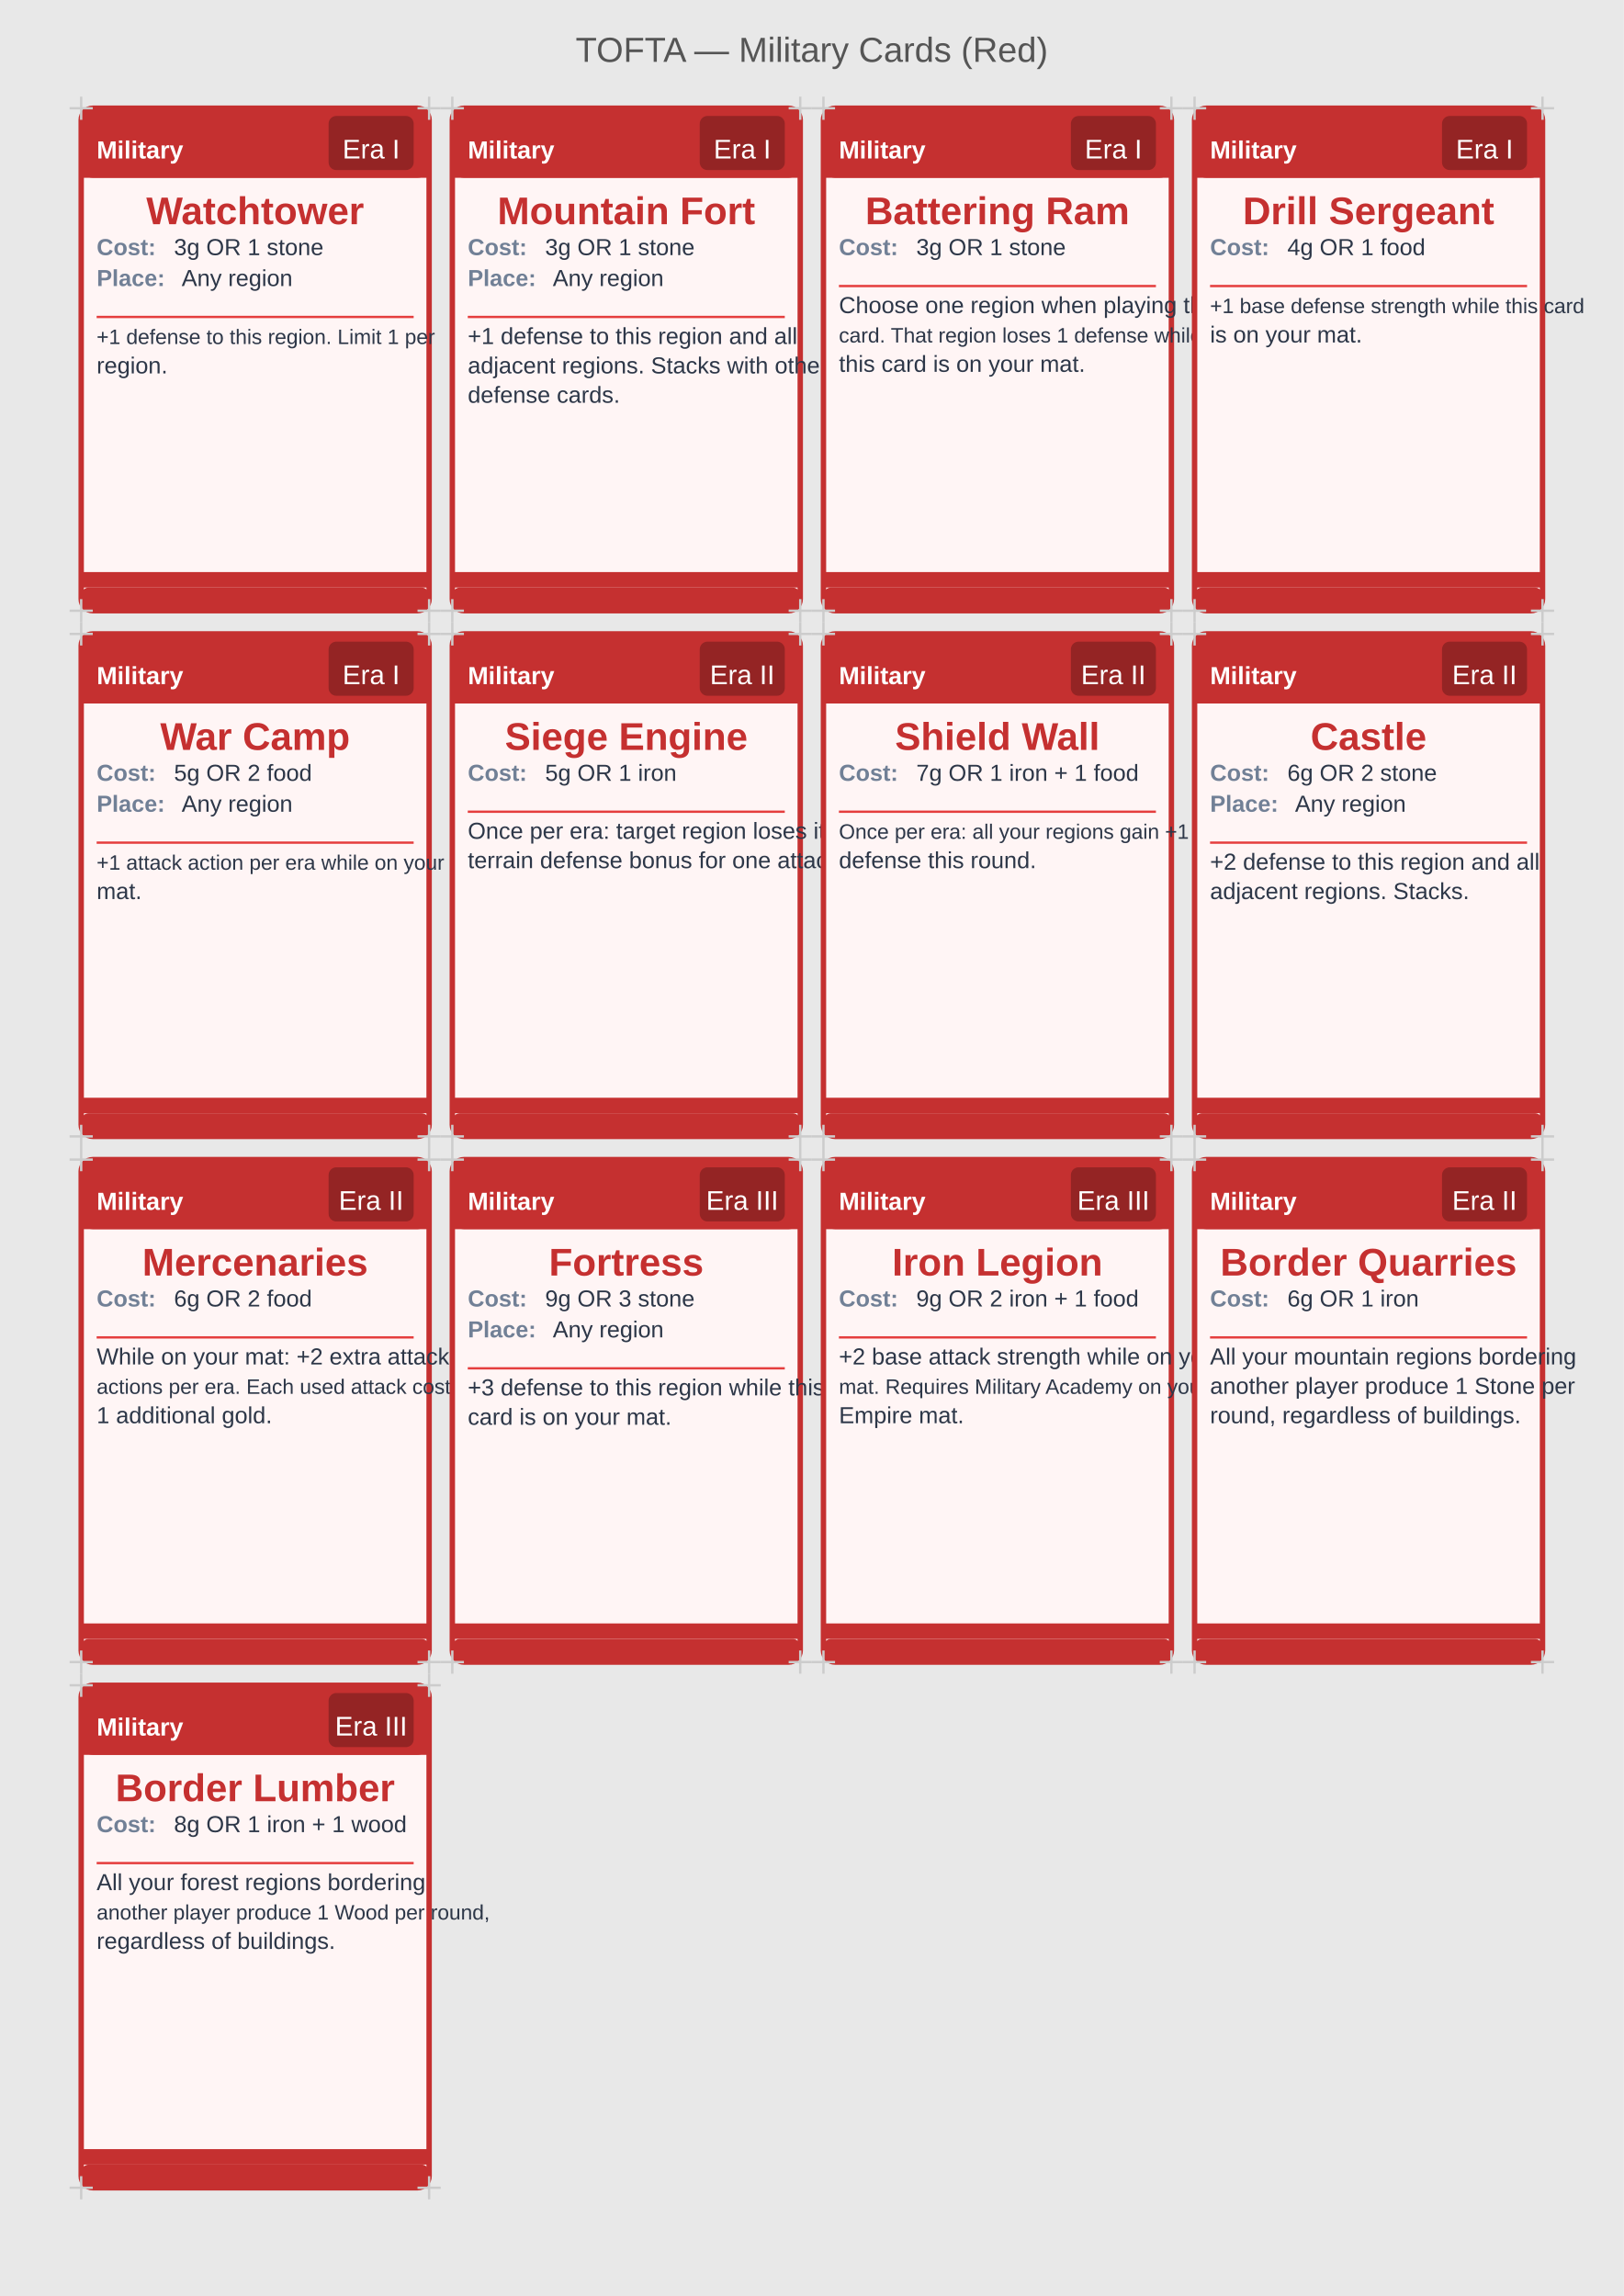
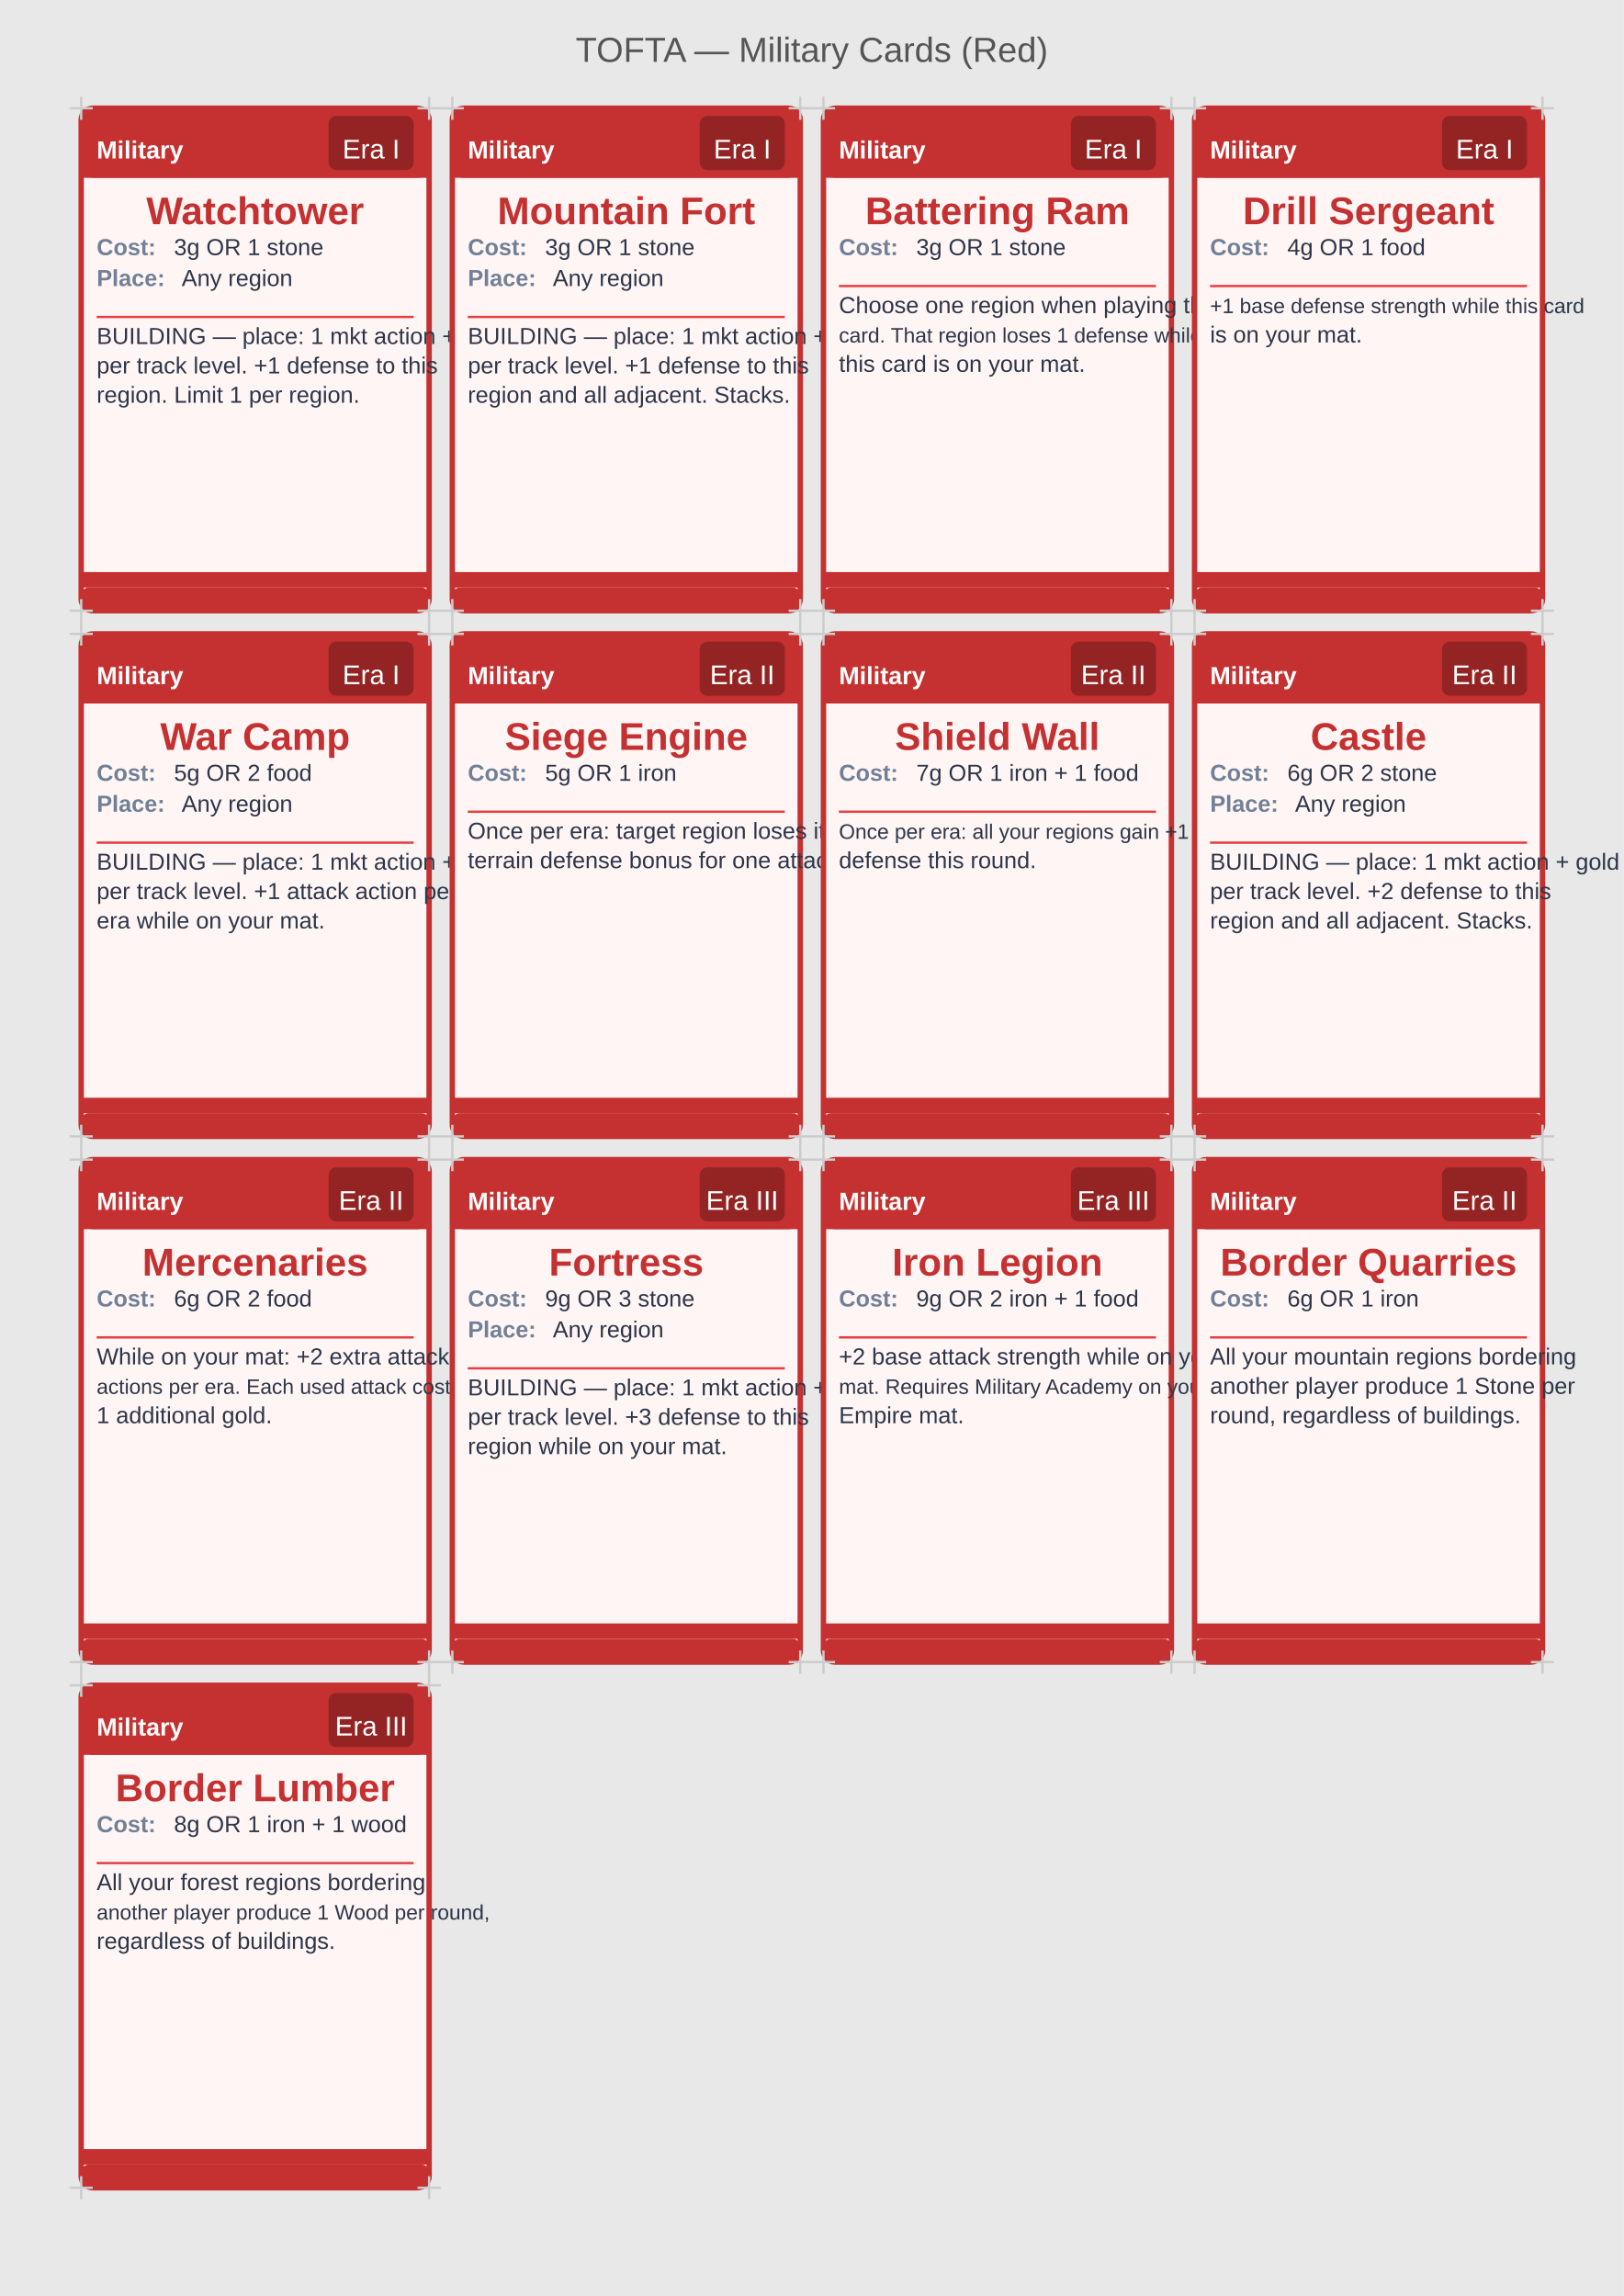
<svg xmlns="http://www.w3.org/2000/svg" viewBox="0 0 210 297" width="210mm" height="297mm">
  <rect width="210" height="297" fill="#e8e8e8" />
  <text x="105" y="8" font-size="4.5" fill="#555" text-anchor="middle" font-family="Arial">TOFTA — Military Cards (Red)</text>
  <rect x="10.5" y="14.0" width="45" height="65" fill="#fff5f5" stroke="#c53030" stroke-width="0.7" rx="1.5" />
  <rect x="10.5" y="14.0" width="45" height="9" fill="#c53030" rx="1.5" />
  <rect x="10.5" y="19.0" width="45" height="4" fill="#c53030" />
  <text x="12.5" y="20.5" font-size="3.2" font-weight="bold" fill="white" font-family="Arial">Military</text>
  <rect x="42.5" y="15.0" width="11" height="7" fill="rgba(0,0,0,0.25)" rx="1" />
  <text x="48.0" y="20.5" font-size="3.5" fill="white" text-anchor="middle" font-family="Arial">Era I</text>
  <text x="33.0" y="29.0" font-size="5" font-weight="bold" fill="#c53030" text-anchor="middle" font-family="Arial">Watchtower</text>
  <text x="12.5" y="33.0" font-size="3" fill="#718096" font-family="Arial" font-weight="bold">Cost: </text>
  <text x="22.5" y="33.0" font-size="3" fill="#2d3748" font-family="Arial">3g OR 1 stone</text>
  <text x="12.5" y="37.0" font-size="3" fill="#718096" font-family="Arial" font-weight="bold">Place: </text>
  <text x="23.5" y="37.0" font-size="3" fill="#2d3748" font-family="Arial">Any region</text>
  <line x1="12.5" y1="41.0" x2="53.5" y2="41.0" stroke="#e53e3e" stroke-width="0.3" />
-   <text x="12.5" y="44.5" font-size="2.7" fill="#2d3748" font-family="Arial">+1 defense to this region. Limit 1 per</text>
-   <text x="12.5" y="48.3" font-size="3.0" fill="#2d3748" font-family="Arial">region.</text>
+   <text x="12.5" y="44.5" font-size="3.0" fill="#2d3748" font-family="Arial">BUILDING — place: 1 mkt action + gold</text>
+   <text x="12.5" y="48.3" font-size="3.0" fill="#2d3748" font-family="Arial">per track level. +1 defense to this</text>
+   <text x="12.5" y="52.1" font-size="3.0" fill="#2d3748" font-family="Arial">region. Limit 1 per region.</text>
  <rect x="10.5" y="76.0" width="45" height="3" fill="#c53030" rx="1" />
  <rect x="10.5" y="74.0" width="45" height="2" fill="#c53030" />
  <line x1="9.0" y1="14.0" x2="12.0" y2="14.0" stroke="#ccc" stroke-width="0.3" />
  <line x1="10.5" y1="12.5" x2="10.5" y2="15.5" stroke="#ccc" stroke-width="0.3" />
  <line x1="54.0" y1="14.0" x2="57.0" y2="14.0" stroke="#ccc" stroke-width="0.3" />
  <line x1="55.5" y1="12.5" x2="55.5" y2="15.5" stroke="#ccc" stroke-width="0.3" />
  <line x1="9.0" y1="79.0" x2="12.0" y2="79.0" stroke="#ccc" stroke-width="0.3" />
  <line x1="10.5" y1="77.5" x2="10.5" y2="80.5" stroke="#ccc" stroke-width="0.3" />
  <line x1="54.0" y1="79.0" x2="57.0" y2="79.0" stroke="#ccc" stroke-width="0.3" />
  <line x1="55.5" y1="77.5" x2="55.5" y2="80.5" stroke="#ccc" stroke-width="0.3" />
  <rect x="58.5" y="14.0" width="45" height="65" fill="#fff5f5" stroke="#c53030" stroke-width="0.7" rx="1.5" />
  <rect x="58.5" y="14.0" width="45" height="9" fill="#c53030" rx="1.5" />
  <rect x="58.5" y="19.0" width="45" height="4" fill="#c53030" />
  <text x="60.5" y="20.5" font-size="3.2" font-weight="bold" fill="white" font-family="Arial">Military</text>
  <rect x="90.5" y="15.0" width="11" height="7" fill="rgba(0,0,0,0.25)" rx="1" />
  <text x="96.0" y="20.5" font-size="3.5" fill="white" text-anchor="middle" font-family="Arial">Era I</text>
  <text x="81.0" y="29.0" font-size="5" font-weight="bold" fill="#c53030" text-anchor="middle" font-family="Arial">Mountain Fort</text>
  <text x="60.5" y="33.0" font-size="3" fill="#718096" font-family="Arial" font-weight="bold">Cost: </text>
  <text x="70.5" y="33.0" font-size="3" fill="#2d3748" font-family="Arial">3g OR 1 stone</text>
  <text x="60.5" y="37.0" font-size="3" fill="#718096" font-family="Arial" font-weight="bold">Place: </text>
  <text x="71.5" y="37.0" font-size="3" fill="#2d3748" font-family="Arial">Any region</text>
  <line x1="60.5" y1="41.0" x2="101.5" y2="41.0" stroke="#e53e3e" stroke-width="0.3" />
-   <text x="60.5" y="44.5" font-size="3.0" fill="#2d3748" font-family="Arial">+1 defense to this region and all</text>
-   <text x="60.5" y="48.3" font-size="3.0" fill="#2d3748" font-family="Arial">adjacent regions. Stacks with other</text>
-   <text x="60.5" y="52.1" font-size="3.0" fill="#2d3748" font-family="Arial">defense cards.</text>
+   <text x="60.5" y="44.5" font-size="3.0" fill="#2d3748" font-family="Arial">BUILDING — place: 1 mkt action + gold</text>
+   <text x="60.5" y="48.3" font-size="3.0" fill="#2d3748" font-family="Arial">per track level. +1 defense to this</text>
+   <text x="60.5" y="52.1" font-size="3.0" fill="#2d3748" font-family="Arial">region and all adjacent. Stacks.</text>
  <rect x="58.5" y="76.0" width="45" height="3" fill="#c53030" rx="1" />
  <rect x="58.5" y="74.0" width="45" height="2" fill="#c53030" />
  <line x1="57.0" y1="14.0" x2="60.0" y2="14.0" stroke="#ccc" stroke-width="0.3" />
  <line x1="58.5" y1="12.5" x2="58.5" y2="15.5" stroke="#ccc" stroke-width="0.3" />
  <line x1="102.0" y1="14.0" x2="105.0" y2="14.0" stroke="#ccc" stroke-width="0.3" />
  <line x1="103.5" y1="12.5" x2="103.5" y2="15.5" stroke="#ccc" stroke-width="0.3" />
  <line x1="57.0" y1="79.0" x2="60.0" y2="79.0" stroke="#ccc" stroke-width="0.3" />
  <line x1="58.5" y1="77.5" x2="58.5" y2="80.5" stroke="#ccc" stroke-width="0.3" />
  <line x1="102.0" y1="79.0" x2="105.0" y2="79.0" stroke="#ccc" stroke-width="0.3" />
  <line x1="103.5" y1="77.5" x2="103.5" y2="80.5" stroke="#ccc" stroke-width="0.3" />
  <rect x="106.5" y="14.0" width="45" height="65" fill="#fff5f5" stroke="#c53030" stroke-width="0.7" rx="1.5" />
  <rect x="106.5" y="14.0" width="45" height="9" fill="#c53030" rx="1.5" />
  <rect x="106.5" y="19.0" width="45" height="4" fill="#c53030" />
  <text x="108.5" y="20.5" font-size="3.2" font-weight="bold" fill="white" font-family="Arial">Military</text>
  <rect x="138.5" y="15.0" width="11" height="7" fill="rgba(0,0,0,0.25)" rx="1" />
  <text x="144.0" y="20.5" font-size="3.5" fill="white" text-anchor="middle" font-family="Arial">Era I</text>
  <text x="129.0" y="29.0" font-size="5" font-weight="bold" fill="#c53030" text-anchor="middle" font-family="Arial">Battering Ram</text>
  <text x="108.5" y="33.0" font-size="3" fill="#718096" font-family="Arial" font-weight="bold">Cost: </text>
  <text x="118.5" y="33.0" font-size="3" fill="#2d3748" font-family="Arial">3g OR 1 stone</text>
  <line x1="108.5" y1="37.0" x2="149.5" y2="37.0" stroke="#e53e3e" stroke-width="0.3" />
  <text x="108.5" y="40.5" font-size="3.0" fill="#2d3748" font-family="Arial">Choose one region when playing this</text>
  <text x="108.5" y="44.3" font-size="2.7" fill="#2d3748" font-family="Arial">card. That region loses 1 defense while</text>
  <text x="108.5" y="48.1" font-size="3.0" fill="#2d3748" font-family="Arial">this card is on your mat.</text>
  <rect x="106.5" y="76.0" width="45" height="3" fill="#c53030" rx="1" />
  <rect x="106.5" y="74.0" width="45" height="2" fill="#c53030" />
  <line x1="105.0" y1="14.0" x2="108.0" y2="14.0" stroke="#ccc" stroke-width="0.3" />
  <line x1="106.5" y1="12.5" x2="106.5" y2="15.5" stroke="#ccc" stroke-width="0.3" />
  <line x1="150.0" y1="14.0" x2="153.0" y2="14.0" stroke="#ccc" stroke-width="0.3" />
  <line x1="151.5" y1="12.5" x2="151.5" y2="15.5" stroke="#ccc" stroke-width="0.3" />
  <line x1="105.0" y1="79.0" x2="108.0" y2="79.0" stroke="#ccc" stroke-width="0.3" />
  <line x1="106.5" y1="77.5" x2="106.5" y2="80.5" stroke="#ccc" stroke-width="0.3" />
  <line x1="150.0" y1="79.0" x2="153.0" y2="79.0" stroke="#ccc" stroke-width="0.3" />
  <line x1="151.5" y1="77.5" x2="151.5" y2="80.5" stroke="#ccc" stroke-width="0.3" />
  <rect x="154.5" y="14.0" width="45" height="65" fill="#fff5f5" stroke="#c53030" stroke-width="0.7" rx="1.5" />
  <rect x="154.5" y="14.0" width="45" height="9" fill="#c53030" rx="1.5" />
  <rect x="154.5" y="19.0" width="45" height="4" fill="#c53030" />
  <text x="156.5" y="20.5" font-size="3.2" font-weight="bold" fill="white" font-family="Arial">Military</text>
  <rect x="186.5" y="15.0" width="11" height="7" fill="rgba(0,0,0,0.25)" rx="1" />
  <text x="192.0" y="20.5" font-size="3.5" fill="white" text-anchor="middle" font-family="Arial">Era I</text>
  <text x="177.0" y="29.0" font-size="5" font-weight="bold" fill="#c53030" text-anchor="middle" font-family="Arial">Drill Sergeant</text>
  <text x="156.5" y="33.0" font-size="3" fill="#718096" font-family="Arial" font-weight="bold">Cost: </text>
  <text x="166.5" y="33.0" font-size="3" fill="#2d3748" font-family="Arial">4g OR 1 food</text>
  <line x1="156.5" y1="37.0" x2="197.5" y2="37.0" stroke="#e53e3e" stroke-width="0.3" />
  <text x="156.5" y="40.5" font-size="2.7" fill="#2d3748" font-family="Arial">+1 base defense strength while this card</text>
  <text x="156.5" y="44.3" font-size="3.0" fill="#2d3748" font-family="Arial">is on your mat.</text>
  <rect x="154.5" y="76.0" width="45" height="3" fill="#c53030" rx="1" />
  <rect x="154.5" y="74.0" width="45" height="2" fill="#c53030" />
  <line x1="153.0" y1="14.0" x2="156.0" y2="14.0" stroke="#ccc" stroke-width="0.3" />
  <line x1="154.5" y1="12.5" x2="154.5" y2="15.5" stroke="#ccc" stroke-width="0.3" />
  <line x1="198.0" y1="14.0" x2="201.0" y2="14.0" stroke="#ccc" stroke-width="0.3" />
  <line x1="199.5" y1="12.5" x2="199.5" y2="15.5" stroke="#ccc" stroke-width="0.3" />
  <line x1="153.0" y1="79.0" x2="156.0" y2="79.0" stroke="#ccc" stroke-width="0.3" />
  <line x1="154.5" y1="77.5" x2="154.5" y2="80.5" stroke="#ccc" stroke-width="0.3" />
  <line x1="198.0" y1="79.0" x2="201.0" y2="79.0" stroke="#ccc" stroke-width="0.3" />
  <line x1="199.5" y1="77.5" x2="199.5" y2="80.5" stroke="#ccc" stroke-width="0.3" />
  <rect x="10.5" y="82.0" width="45" height="65" fill="#fff5f5" stroke="#c53030" stroke-width="0.7" rx="1.5" />
  <rect x="10.5" y="82.0" width="45" height="9" fill="#c53030" rx="1.5" />
  <rect x="10.5" y="87.0" width="45" height="4" fill="#c53030" />
  <text x="12.5" y="88.5" font-size="3.2" font-weight="bold" fill="white" font-family="Arial">Military</text>
  <rect x="42.5" y="83.0" width="11" height="7" fill="rgba(0,0,0,0.25)" rx="1" />
  <text x="48.0" y="88.5" font-size="3.5" fill="white" text-anchor="middle" font-family="Arial">Era I</text>
  <text x="33.0" y="97.0" font-size="5" font-weight="bold" fill="#c53030" text-anchor="middle" font-family="Arial">War Camp</text>
  <text x="12.5" y="101.0" font-size="3" fill="#718096" font-family="Arial" font-weight="bold">Cost: </text>
  <text x="22.5" y="101.0" font-size="3" fill="#2d3748" font-family="Arial">5g OR 2 food</text>
  <text x="12.5" y="105.0" font-size="3" fill="#718096" font-family="Arial" font-weight="bold">Place: </text>
  <text x="23.5" y="105.0" font-size="3" fill="#2d3748" font-family="Arial">Any region</text>
  <line x1="12.5" y1="109.0" x2="53.5" y2="109.0" stroke="#e53e3e" stroke-width="0.3" />
-   <text x="12.5" y="112.5" font-size="2.7" fill="#2d3748" font-family="Arial">+1 attack action per era while on your</text>
-   <text x="12.5" y="116.3" font-size="3.0" fill="#2d3748" font-family="Arial">mat.</text>
+   <text x="12.5" y="112.5" font-size="3.0" fill="#2d3748" font-family="Arial">BUILDING — place: 1 mkt action + gold</text>
+   <text x="12.5" y="116.3" font-size="3.0" fill="#2d3748" font-family="Arial">per track level. +1 attack action per</text>
+   <text x="12.5" y="120.1" font-size="3.0" fill="#2d3748" font-family="Arial">era while on your mat.</text>
  <rect x="10.5" y="144.0" width="45" height="3" fill="#c53030" rx="1" />
  <rect x="10.5" y="142.0" width="45" height="2" fill="#c53030" />
  <line x1="9.0" y1="82.0" x2="12.0" y2="82.0" stroke="#ccc" stroke-width="0.3" />
  <line x1="10.5" y1="80.5" x2="10.5" y2="83.5" stroke="#ccc" stroke-width="0.3" />
  <line x1="54.0" y1="82.0" x2="57.0" y2="82.0" stroke="#ccc" stroke-width="0.3" />
  <line x1="55.5" y1="80.5" x2="55.5" y2="83.5" stroke="#ccc" stroke-width="0.3" />
  <line x1="9.0" y1="147.0" x2="12.0" y2="147.0" stroke="#ccc" stroke-width="0.3" />
  <line x1="10.5" y1="145.5" x2="10.5" y2="148.5" stroke="#ccc" stroke-width="0.3" />
  <line x1="54.0" y1="147.0" x2="57.0" y2="147.0" stroke="#ccc" stroke-width="0.3" />
  <line x1="55.5" y1="145.5" x2="55.5" y2="148.5" stroke="#ccc" stroke-width="0.3" />
  <rect x="58.5" y="82.0" width="45" height="65" fill="#fff5f5" stroke="#c53030" stroke-width="0.7" rx="1.5" />
  <rect x="58.5" y="82.0" width="45" height="9" fill="#c53030" rx="1.5" />
  <rect x="58.5" y="87.0" width="45" height="4" fill="#c53030" />
  <text x="60.5" y="88.5" font-size="3.2" font-weight="bold" fill="white" font-family="Arial">Military</text>
  <rect x="90.5" y="83.0" width="11" height="7" fill="rgba(0,0,0,0.25)" rx="1" />
  <text x="96.0" y="88.5" font-size="3.5" fill="white" text-anchor="middle" font-family="Arial">Era II</text>
  <text x="81.0" y="97.0" font-size="5" font-weight="bold" fill="#c53030" text-anchor="middle" font-family="Arial">Siege Engine</text>
  <text x="60.5" y="101.0" font-size="3" fill="#718096" font-family="Arial" font-weight="bold">Cost: </text>
  <text x="70.5" y="101.0" font-size="3" fill="#2d3748" font-family="Arial">5g OR 1 iron</text>
  <line x1="60.5" y1="105.0" x2="101.5" y2="105.0" stroke="#e53e3e" stroke-width="0.3" />
  <text x="60.5" y="108.5" font-size="3.0" fill="#2d3748" font-family="Arial">Once per era: target region loses its</text>
  <text x="60.5" y="112.3" font-size="3.0" fill="#2d3748" font-family="Arial">terrain defense bonus for one attack.</text>
  <rect x="58.5" y="144.0" width="45" height="3" fill="#c53030" rx="1" />
  <rect x="58.5" y="142.0" width="45" height="2" fill="#c53030" />
  <line x1="57.0" y1="82.0" x2="60.0" y2="82.0" stroke="#ccc" stroke-width="0.3" />
  <line x1="58.5" y1="80.5" x2="58.5" y2="83.5" stroke="#ccc" stroke-width="0.3" />
  <line x1="102.0" y1="82.0" x2="105.0" y2="82.0" stroke="#ccc" stroke-width="0.3" />
  <line x1="103.5" y1="80.5" x2="103.5" y2="83.5" stroke="#ccc" stroke-width="0.3" />
  <line x1="57.0" y1="147.0" x2="60.0" y2="147.0" stroke="#ccc" stroke-width="0.3" />
  <line x1="58.5" y1="145.5" x2="58.5" y2="148.5" stroke="#ccc" stroke-width="0.3" />
  <line x1="102.0" y1="147.0" x2="105.0" y2="147.0" stroke="#ccc" stroke-width="0.3" />
  <line x1="103.5" y1="145.5" x2="103.5" y2="148.5" stroke="#ccc" stroke-width="0.3" />
  <rect x="106.5" y="82.0" width="45" height="65" fill="#fff5f5" stroke="#c53030" stroke-width="0.7" rx="1.5" />
  <rect x="106.5" y="82.0" width="45" height="9" fill="#c53030" rx="1.5" />
  <rect x="106.5" y="87.0" width="45" height="4" fill="#c53030" />
  <text x="108.5" y="88.5" font-size="3.2" font-weight="bold" fill="white" font-family="Arial">Military</text>
  <rect x="138.5" y="83.0" width="11" height="7" fill="rgba(0,0,0,0.25)" rx="1" />
  <text x="144.0" y="88.5" font-size="3.5" fill="white" text-anchor="middle" font-family="Arial">Era II</text>
  <text x="129.0" y="97.0" font-size="5" font-weight="bold" fill="#c53030" text-anchor="middle" font-family="Arial">Shield Wall</text>
  <text x="108.5" y="101.0" font-size="3" fill="#718096" font-family="Arial" font-weight="bold">Cost: </text>
  <text x="118.5" y="101.0" font-size="3" fill="#2d3748" font-family="Arial">7g OR 1 iron + 1 food</text>
  <line x1="108.5" y1="105.0" x2="149.5" y2="105.0" stroke="#e53e3e" stroke-width="0.3" />
  <text x="108.5" y="108.5" font-size="2.7" fill="#2d3748" font-family="Arial">Once per era: all your regions gain +1</text>
  <text x="108.5" y="112.3" font-size="3.0" fill="#2d3748" font-family="Arial">defense this round.</text>
  <rect x="106.5" y="144.0" width="45" height="3" fill="#c53030" rx="1" />
  <rect x="106.5" y="142.0" width="45" height="2" fill="#c53030" />
  <line x1="105.0" y1="82.0" x2="108.0" y2="82.0" stroke="#ccc" stroke-width="0.3" />
  <line x1="106.5" y1="80.5" x2="106.5" y2="83.5" stroke="#ccc" stroke-width="0.3" />
  <line x1="150.0" y1="82.0" x2="153.0" y2="82.0" stroke="#ccc" stroke-width="0.3" />
  <line x1="151.5" y1="80.5" x2="151.5" y2="83.5" stroke="#ccc" stroke-width="0.3" />
  <line x1="105.0" y1="147.0" x2="108.0" y2="147.0" stroke="#ccc" stroke-width="0.3" />
  <line x1="106.5" y1="145.5" x2="106.5" y2="148.5" stroke="#ccc" stroke-width="0.3" />
  <line x1="150.0" y1="147.0" x2="153.0" y2="147.0" stroke="#ccc" stroke-width="0.3" />
  <line x1="151.5" y1="145.5" x2="151.5" y2="148.5" stroke="#ccc" stroke-width="0.3" />
  <rect x="154.5" y="82.0" width="45" height="65" fill="#fff5f5" stroke="#c53030" stroke-width="0.7" rx="1.5" />
  <rect x="154.5" y="82.0" width="45" height="9" fill="#c53030" rx="1.5" />
  <rect x="154.5" y="87.0" width="45" height="4" fill="#c53030" />
  <text x="156.5" y="88.5" font-size="3.2" font-weight="bold" fill="white" font-family="Arial">Military</text>
  <rect x="186.5" y="83.0" width="11" height="7" fill="rgba(0,0,0,0.25)" rx="1" />
  <text x="192.0" y="88.5" font-size="3.5" fill="white" text-anchor="middle" font-family="Arial">Era II</text>
  <text x="177.0" y="97.0" font-size="5" font-weight="bold" fill="#c53030" text-anchor="middle" font-family="Arial">Castle</text>
  <text x="156.5" y="101.0" font-size="3" fill="#718096" font-family="Arial" font-weight="bold">Cost: </text>
  <text x="166.5" y="101.0" font-size="3" fill="#2d3748" font-family="Arial">6g OR 2 stone</text>
  <text x="156.5" y="105.0" font-size="3" fill="#718096" font-family="Arial" font-weight="bold">Place: </text>
  <text x="167.5" y="105.0" font-size="3" fill="#2d3748" font-family="Arial">Any region</text>
  <line x1="156.5" y1="109.0" x2="197.5" y2="109.0" stroke="#e53e3e" stroke-width="0.3" />
-   <text x="156.5" y="112.5" font-size="3.0" fill="#2d3748" font-family="Arial">+2 defense to this region and all</text>
-   <text x="156.5" y="116.3" font-size="3.0" fill="#2d3748" font-family="Arial">adjacent regions. Stacks.</text>
+   <text x="156.5" y="112.5" font-size="3.0" fill="#2d3748" font-family="Arial">BUILDING — place: 1 mkt action + gold</text>
+   <text x="156.5" y="116.3" font-size="3.0" fill="#2d3748" font-family="Arial">per track level. +2 defense to this</text>
+   <text x="156.5" y="120.1" font-size="3.0" fill="#2d3748" font-family="Arial">region and all adjacent. Stacks.</text>
  <rect x="154.5" y="144.0" width="45" height="3" fill="#c53030" rx="1" />
  <rect x="154.5" y="142.0" width="45" height="2" fill="#c53030" />
  <line x1="153.0" y1="82.0" x2="156.0" y2="82.0" stroke="#ccc" stroke-width="0.3" />
  <line x1="154.5" y1="80.5" x2="154.5" y2="83.5" stroke="#ccc" stroke-width="0.3" />
  <line x1="198.0" y1="82.0" x2="201.0" y2="82.0" stroke="#ccc" stroke-width="0.3" />
  <line x1="199.5" y1="80.5" x2="199.5" y2="83.5" stroke="#ccc" stroke-width="0.3" />
  <line x1="153.0" y1="147.0" x2="156.0" y2="147.0" stroke="#ccc" stroke-width="0.3" />
  <line x1="154.5" y1="145.5" x2="154.5" y2="148.5" stroke="#ccc" stroke-width="0.3" />
  <line x1="198.0" y1="147.0" x2="201.0" y2="147.0" stroke="#ccc" stroke-width="0.3" />
  <line x1="199.5" y1="145.5" x2="199.5" y2="148.5" stroke="#ccc" stroke-width="0.3" />
  <rect x="10.5" y="150.0" width="45" height="65" fill="#fff5f5" stroke="#c53030" stroke-width="0.7" rx="1.5" />
  <rect x="10.5" y="150.0" width="45" height="9" fill="#c53030" rx="1.5" />
  <rect x="10.5" y="155.0" width="45" height="4" fill="#c53030" />
  <text x="12.5" y="156.5" font-size="3.2" font-weight="bold" fill="white" font-family="Arial">Military</text>
  <rect x="42.5" y="151.0" width="11" height="7" fill="rgba(0,0,0,0.25)" rx="1" />
  <text x="48.0" y="156.5" font-size="3.5" fill="white" text-anchor="middle" font-family="Arial">Era II</text>
  <text x="33.0" y="165.0" font-size="5" font-weight="bold" fill="#c53030" text-anchor="middle" font-family="Arial">Mercenaries</text>
  <text x="12.5" y="169.0" font-size="3" fill="#718096" font-family="Arial" font-weight="bold">Cost: </text>
  <text x="22.5" y="169.0" font-size="3" fill="#2d3748" font-family="Arial">6g OR 2 food</text>
  <line x1="12.5" y1="173.0" x2="53.5" y2="173.0" stroke="#e53e3e" stroke-width="0.3" />
  <text x="12.5" y="176.5" font-size="3.0" fill="#2d3748" font-family="Arial">While on your mat: +2 extra attack</text>
  <text x="12.5" y="180.3" font-size="2.7" fill="#2d3748" font-family="Arial">actions per era. Each used attack costs</text>
  <text x="12.5" y="184.1" font-size="3.0" fill="#2d3748" font-family="Arial">1 additional gold.</text>
  <rect x="10.5" y="212.0" width="45" height="3" fill="#c53030" rx="1" />
  <rect x="10.5" y="210.0" width="45" height="2" fill="#c53030" />
  <line x1="9.0" y1="150.0" x2="12.0" y2="150.0" stroke="#ccc" stroke-width="0.3" />
  <line x1="10.5" y1="148.5" x2="10.5" y2="151.5" stroke="#ccc" stroke-width="0.3" />
  <line x1="54.0" y1="150.0" x2="57.0" y2="150.0" stroke="#ccc" stroke-width="0.3" />
  <line x1="55.5" y1="148.5" x2="55.5" y2="151.5" stroke="#ccc" stroke-width="0.3" />
  <line x1="9.0" y1="215.0" x2="12.0" y2="215.0" stroke="#ccc" stroke-width="0.3" />
  <line x1="10.5" y1="213.5" x2="10.5" y2="216.5" stroke="#ccc" stroke-width="0.3" />
  <line x1="54.0" y1="215.0" x2="57.0" y2="215.0" stroke="#ccc" stroke-width="0.3" />
  <line x1="55.5" y1="213.5" x2="55.5" y2="216.5" stroke="#ccc" stroke-width="0.3" />
  <rect x="58.5" y="150.0" width="45" height="65" fill="#fff5f5" stroke="#c53030" stroke-width="0.7" rx="1.5" />
  <rect x="58.5" y="150.0" width="45" height="9" fill="#c53030" rx="1.5" />
  <rect x="58.5" y="155.0" width="45" height="4" fill="#c53030" />
  <text x="60.5" y="156.5" font-size="3.2" font-weight="bold" fill="white" font-family="Arial">Military</text>
  <rect x="90.5" y="151.0" width="11" height="7" fill="rgba(0,0,0,0.25)" rx="1" />
  <text x="96.0" y="156.5" font-size="3.5" fill="white" text-anchor="middle" font-family="Arial">Era III</text>
  <text x="81.0" y="165.0" font-size="5" font-weight="bold" fill="#c53030" text-anchor="middle" font-family="Arial">Fortress</text>
  <text x="60.5" y="169.0" font-size="3" fill="#718096" font-family="Arial" font-weight="bold">Cost: </text>
  <text x="70.5" y="169.0" font-size="3" fill="#2d3748" font-family="Arial">9g OR 3 stone</text>
  <text x="60.5" y="173.0" font-size="3" fill="#718096" font-family="Arial" font-weight="bold">Place: </text>
  <text x="71.5" y="173.0" font-size="3" fill="#2d3748" font-family="Arial">Any region</text>
  <line x1="60.5" y1="177.0" x2="101.5" y2="177.0" stroke="#e53e3e" stroke-width="0.3" />
-   <text x="60.5" y="180.5" font-size="3.0" fill="#2d3748" font-family="Arial">+3 defense to this region while this</text>
-   <text x="60.5" y="184.3" font-size="3.0" fill="#2d3748" font-family="Arial">card is on your mat.</text>
+   <text x="60.5" y="180.5" font-size="3.0" fill="#2d3748" font-family="Arial">BUILDING — place: 1 mkt action + gold</text>
+   <text x="60.5" y="184.3" font-size="3.0" fill="#2d3748" font-family="Arial">per track level. +3 defense to this</text>
+   <text x="60.5" y="188.1" font-size="3.0" fill="#2d3748" font-family="Arial">region while on your mat.</text>
  <rect x="58.5" y="212.0" width="45" height="3" fill="#c53030" rx="1" />
  <rect x="58.5" y="210.0" width="45" height="2" fill="#c53030" />
  <line x1="57.0" y1="150.0" x2="60.0" y2="150.0" stroke="#ccc" stroke-width="0.3" />
  <line x1="58.5" y1="148.5" x2="58.5" y2="151.5" stroke="#ccc" stroke-width="0.3" />
  <line x1="102.0" y1="150.0" x2="105.0" y2="150.0" stroke="#ccc" stroke-width="0.3" />
  <line x1="103.5" y1="148.5" x2="103.5" y2="151.5" stroke="#ccc" stroke-width="0.3" />
  <line x1="57.0" y1="215.0" x2="60.0" y2="215.0" stroke="#ccc" stroke-width="0.3" />
  <line x1="58.5" y1="213.5" x2="58.5" y2="216.5" stroke="#ccc" stroke-width="0.3" />
  <line x1="102.0" y1="215.0" x2="105.0" y2="215.0" stroke="#ccc" stroke-width="0.3" />
  <line x1="103.5" y1="213.5" x2="103.5" y2="216.5" stroke="#ccc" stroke-width="0.3" />
  <rect x="106.5" y="150.0" width="45" height="65" fill="#fff5f5" stroke="#c53030" stroke-width="0.7" rx="1.5" />
  <rect x="106.5" y="150.0" width="45" height="9" fill="#c53030" rx="1.5" />
  <rect x="106.5" y="155.0" width="45" height="4" fill="#c53030" />
  <text x="108.5" y="156.5" font-size="3.2" font-weight="bold" fill="white" font-family="Arial">Military</text>
  <rect x="138.5" y="151.0" width="11" height="7" fill="rgba(0,0,0,0.25)" rx="1" />
  <text x="144.0" y="156.5" font-size="3.5" fill="white" text-anchor="middle" font-family="Arial">Era III</text>
  <text x="129.0" y="165.0" font-size="5" font-weight="bold" fill="#c53030" text-anchor="middle" font-family="Arial">Iron Legion</text>
  <text x="108.5" y="169.0" font-size="3" fill="#718096" font-family="Arial" font-weight="bold">Cost: </text>
  <text x="118.5" y="169.0" font-size="3" fill="#2d3748" font-family="Arial">9g OR 2 iron + 1 food</text>
  <line x1="108.5" y1="173.0" x2="149.5" y2="173.0" stroke="#e53e3e" stroke-width="0.3" />
  <text x="108.5" y="176.5" font-size="3.0" fill="#2d3748" font-family="Arial">+2 base attack strength while on your</text>
  <text x="108.5" y="180.3" font-size="2.7" fill="#2d3748" font-family="Arial">mat. Requires Military Academy on your</text>
  <text x="108.5" y="184.1" font-size="3.0" fill="#2d3748" font-family="Arial">Empire mat.</text>
  <rect x="106.5" y="212.0" width="45" height="3" fill="#c53030" rx="1" />
  <rect x="106.5" y="210.0" width="45" height="2" fill="#c53030" />
  <line x1="105.0" y1="150.0" x2="108.0" y2="150.0" stroke="#ccc" stroke-width="0.3" />
  <line x1="106.5" y1="148.5" x2="106.5" y2="151.5" stroke="#ccc" stroke-width="0.3" />
  <line x1="150.0" y1="150.0" x2="153.0" y2="150.0" stroke="#ccc" stroke-width="0.3" />
  <line x1="151.5" y1="148.5" x2="151.5" y2="151.5" stroke="#ccc" stroke-width="0.3" />
  <line x1="105.0" y1="215.0" x2="108.0" y2="215.0" stroke="#ccc" stroke-width="0.3" />
  <line x1="106.5" y1="213.5" x2="106.5" y2="216.5" stroke="#ccc" stroke-width="0.3" />
  <line x1="150.0" y1="215.0" x2="153.0" y2="215.0" stroke="#ccc" stroke-width="0.3" />
  <line x1="151.5" y1="213.5" x2="151.5" y2="216.5" stroke="#ccc" stroke-width="0.3" />
  <rect x="154.5" y="150.0" width="45" height="65" fill="#fff5f5" stroke="#c53030" stroke-width="0.7" rx="1.5" />
  <rect x="154.5" y="150.0" width="45" height="9" fill="#c53030" rx="1.5" />
  <rect x="154.5" y="155.0" width="45" height="4" fill="#c53030" />
  <text x="156.5" y="156.5" font-size="3.2" font-weight="bold" fill="white" font-family="Arial">Military</text>
  <rect x="186.5" y="151.0" width="11" height="7" fill="rgba(0,0,0,0.25)" rx="1" />
  <text x="192.0" y="156.5" font-size="3.5" fill="white" text-anchor="middle" font-family="Arial">Era II</text>
  <text x="177.0" y="165.0" font-size="5" font-weight="bold" fill="#c53030" text-anchor="middle" font-family="Arial">Border Quarries</text>
  <text x="156.5" y="169.0" font-size="3" fill="#718096" font-family="Arial" font-weight="bold">Cost: </text>
  <text x="166.5" y="169.0" font-size="3" fill="#2d3748" font-family="Arial">6g OR 1 iron</text>
  <line x1="156.5" y1="173.0" x2="197.5" y2="173.0" stroke="#e53e3e" stroke-width="0.3" />
  <text x="156.5" y="176.5" font-size="3.0" fill="#2d3748" font-family="Arial">All your mountain regions bordering</text>
  <text x="156.5" y="180.3" font-size="3.0" fill="#2d3748" font-family="Arial">another player produce 1 Stone per</text>
  <text x="156.5" y="184.1" font-size="3.0" fill="#2d3748" font-family="Arial">round, regardless of buildings.</text>
  <rect x="154.5" y="212.0" width="45" height="3" fill="#c53030" rx="1" />
  <rect x="154.5" y="210.0" width="45" height="2" fill="#c53030" />
  <line x1="153.0" y1="150.0" x2="156.0" y2="150.0" stroke="#ccc" stroke-width="0.3" />
  <line x1="154.5" y1="148.5" x2="154.5" y2="151.5" stroke="#ccc" stroke-width="0.3" />
  <line x1="198.0" y1="150.0" x2="201.0" y2="150.0" stroke="#ccc" stroke-width="0.3" />
  <line x1="199.5" y1="148.5" x2="199.5" y2="151.5" stroke="#ccc" stroke-width="0.3" />
  <line x1="153.0" y1="215.0" x2="156.0" y2="215.0" stroke="#ccc" stroke-width="0.3" />
  <line x1="154.5" y1="213.5" x2="154.5" y2="216.5" stroke="#ccc" stroke-width="0.3" />
  <line x1="198.0" y1="215.0" x2="201.0" y2="215.0" stroke="#ccc" stroke-width="0.3" />
  <line x1="199.5" y1="213.5" x2="199.5" y2="216.5" stroke="#ccc" stroke-width="0.3" />
  <rect x="10.5" y="218.0" width="45" height="65" fill="#fff5f5" stroke="#c53030" stroke-width="0.7" rx="1.5" />
  <rect x="10.5" y="218.0" width="45" height="9" fill="#c53030" rx="1.5" />
  <rect x="10.5" y="223.0" width="45" height="4" fill="#c53030" />
  <text x="12.5" y="224.5" font-size="3.2" font-weight="bold" fill="white" font-family="Arial">Military</text>
  <rect x="42.5" y="219.0" width="11" height="7" fill="rgba(0,0,0,0.25)" rx="1" />
  <text x="48.0" y="224.5" font-size="3.5" fill="white" text-anchor="middle" font-family="Arial">Era III</text>
  <text x="33.0" y="233.0" font-size="5" font-weight="bold" fill="#c53030" text-anchor="middle" font-family="Arial">Border Lumber</text>
  <text x="12.5" y="237.0" font-size="3" fill="#718096" font-family="Arial" font-weight="bold">Cost: </text>
  <text x="22.5" y="237.0" font-size="3" fill="#2d3748" font-family="Arial">8g OR 1 iron + 1 wood</text>
  <line x1="12.5" y1="241.0" x2="53.5" y2="241.0" stroke="#e53e3e" stroke-width="0.3" />
  <text x="12.5" y="244.5" font-size="3.0" fill="#2d3748" font-family="Arial">All your forest regions bordering</text>
  <text x="12.5" y="248.3" font-size="2.7" fill="#2d3748" font-family="Arial">another player produce 1 Wood per round,</text>
  <text x="12.5" y="252.1" font-size="3.0" fill="#2d3748" font-family="Arial">regardless of buildings.</text>
  <rect x="10.5" y="280.0" width="45" height="3" fill="#c53030" rx="1" />
  <rect x="10.5" y="278.0" width="45" height="2" fill="#c53030" />
  <line x1="9.0" y1="218.0" x2="12.0" y2="218.0" stroke="#ccc" stroke-width="0.3" />
  <line x1="10.5" y1="216.5" x2="10.5" y2="219.5" stroke="#ccc" stroke-width="0.3" />
  <line x1="54.0" y1="218.0" x2="57.0" y2="218.0" stroke="#ccc" stroke-width="0.3" />
  <line x1="55.5" y1="216.5" x2="55.5" y2="219.5" stroke="#ccc" stroke-width="0.3" />
  <line x1="9.0" y1="283.0" x2="12.0" y2="283.0" stroke="#ccc" stroke-width="0.3" />
  <line x1="10.5" y1="281.5" x2="10.5" y2="284.5" stroke="#ccc" stroke-width="0.3" />
  <line x1="54.0" y1="283.0" x2="57.0" y2="283.0" stroke="#ccc" stroke-width="0.3" />
  <line x1="55.5" y1="281.5" x2="55.5" y2="284.5" stroke="#ccc" stroke-width="0.3" />
</svg>
